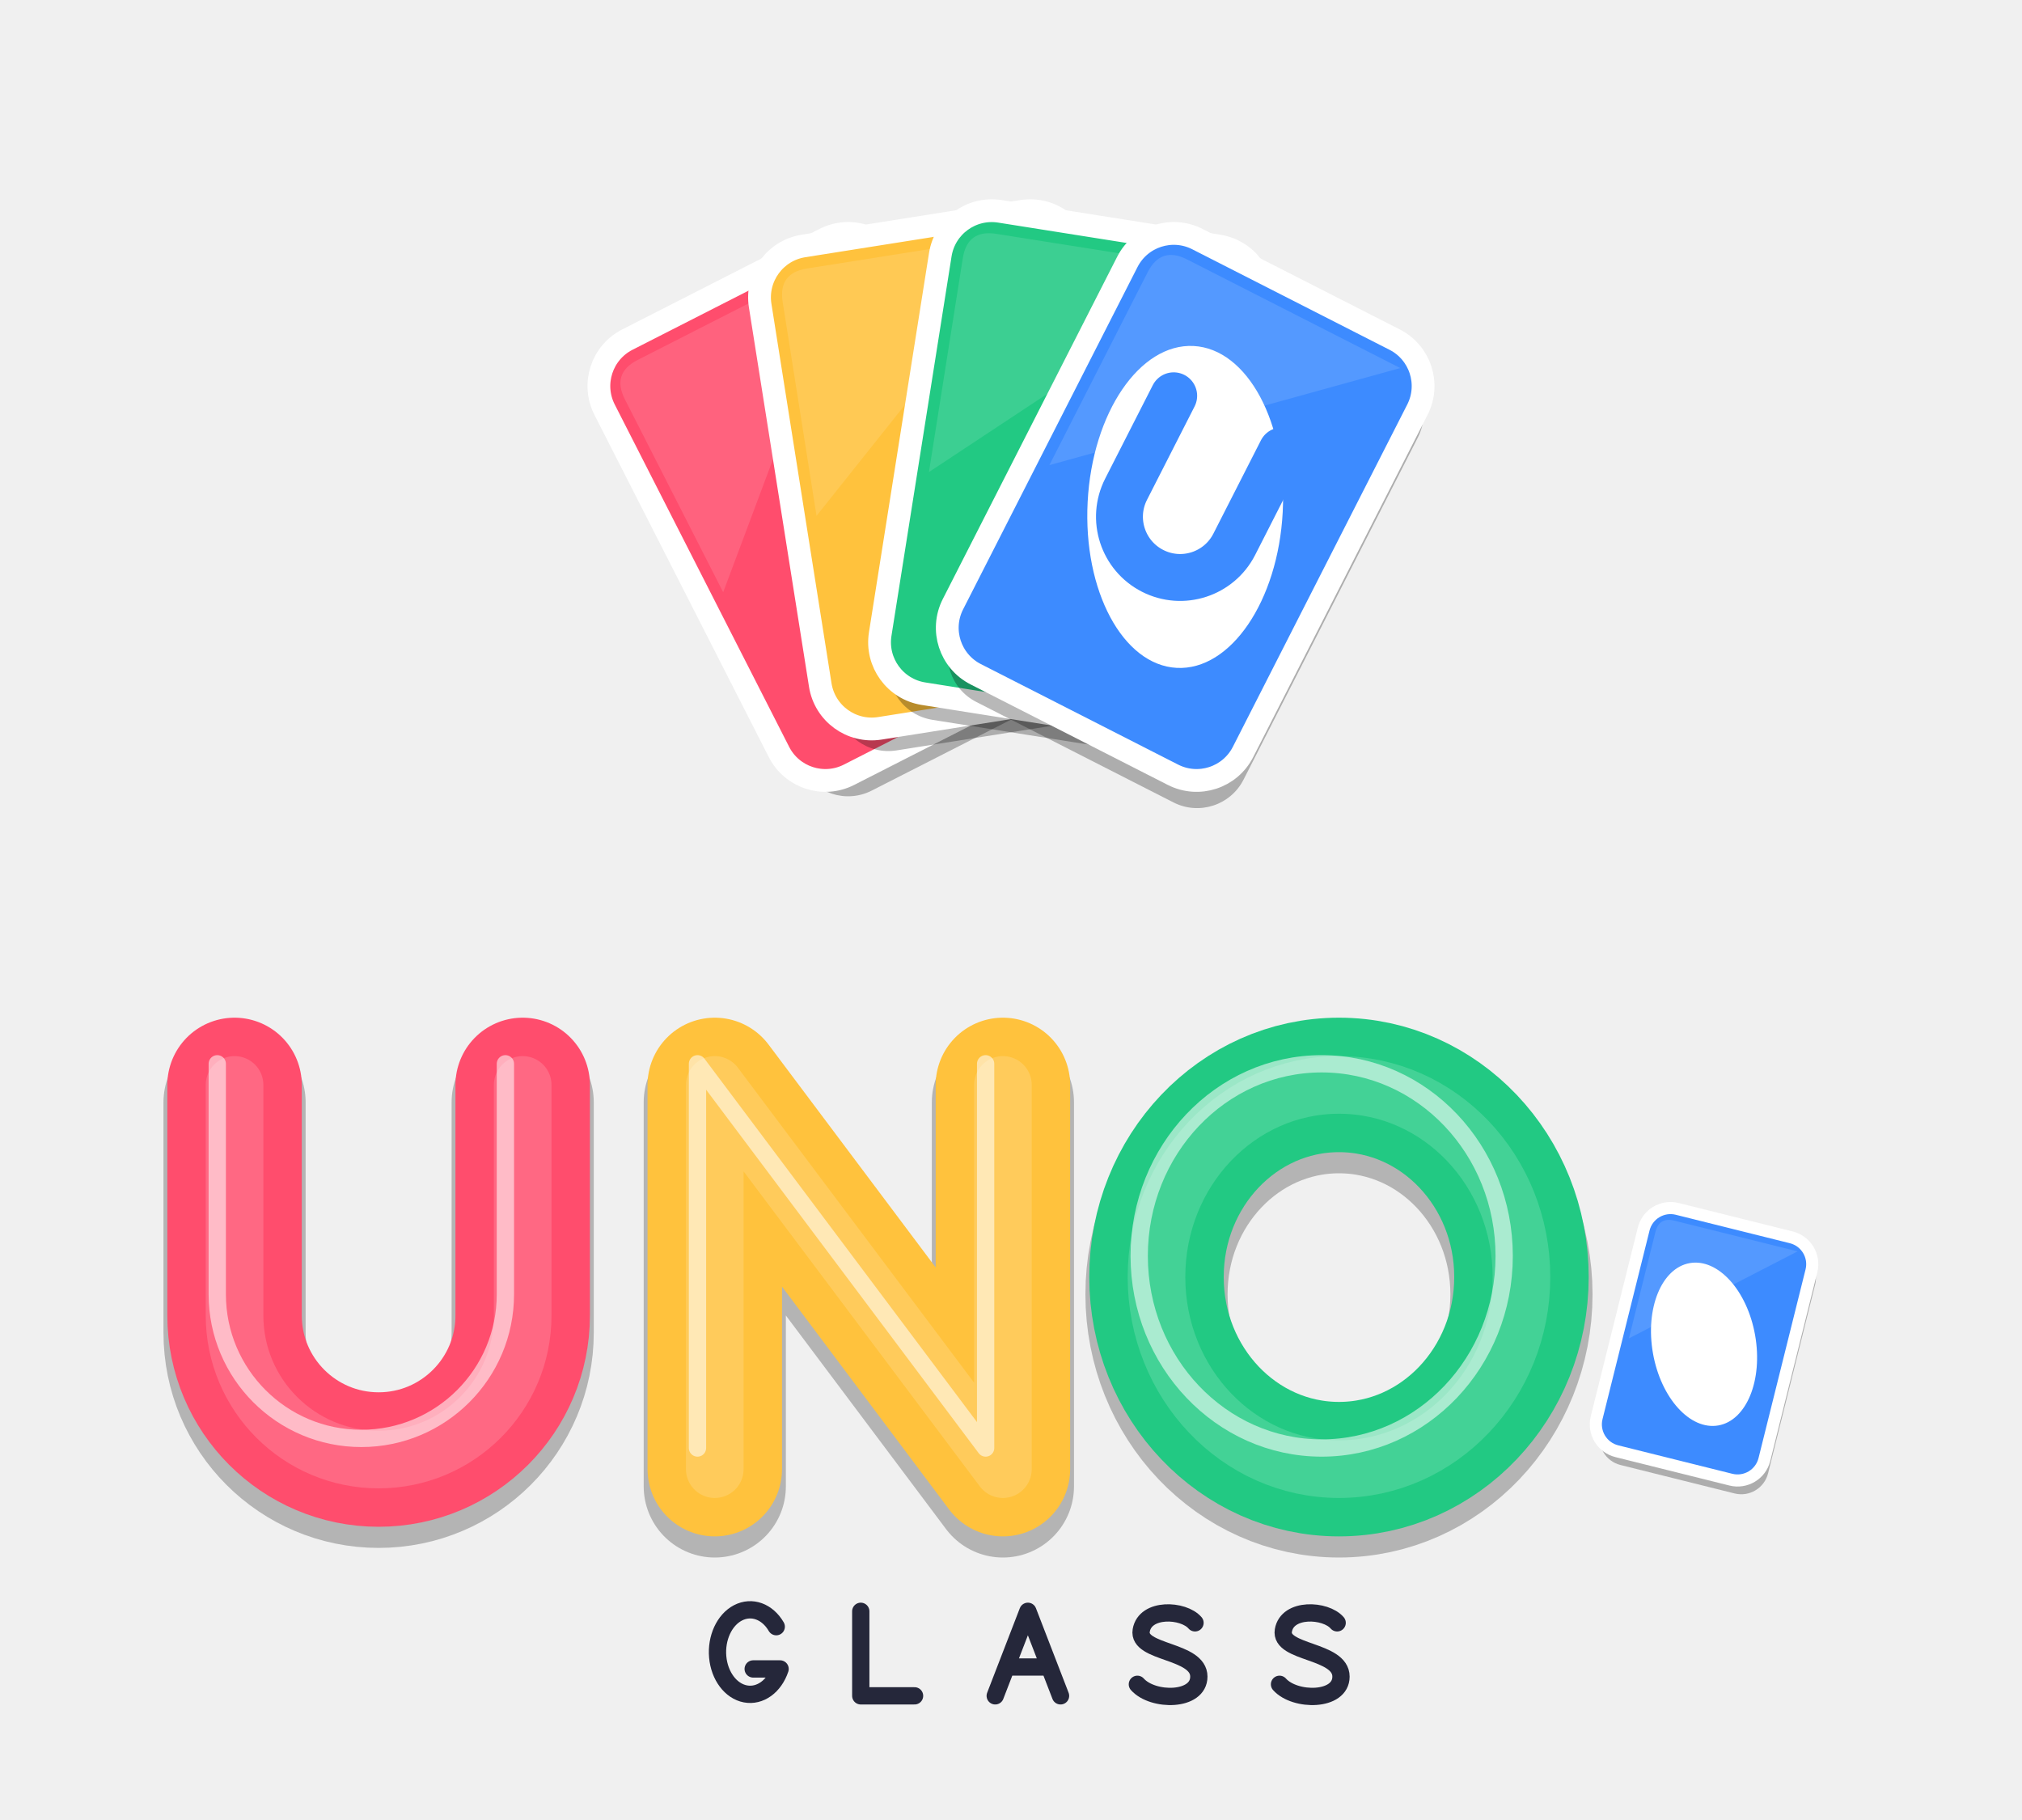
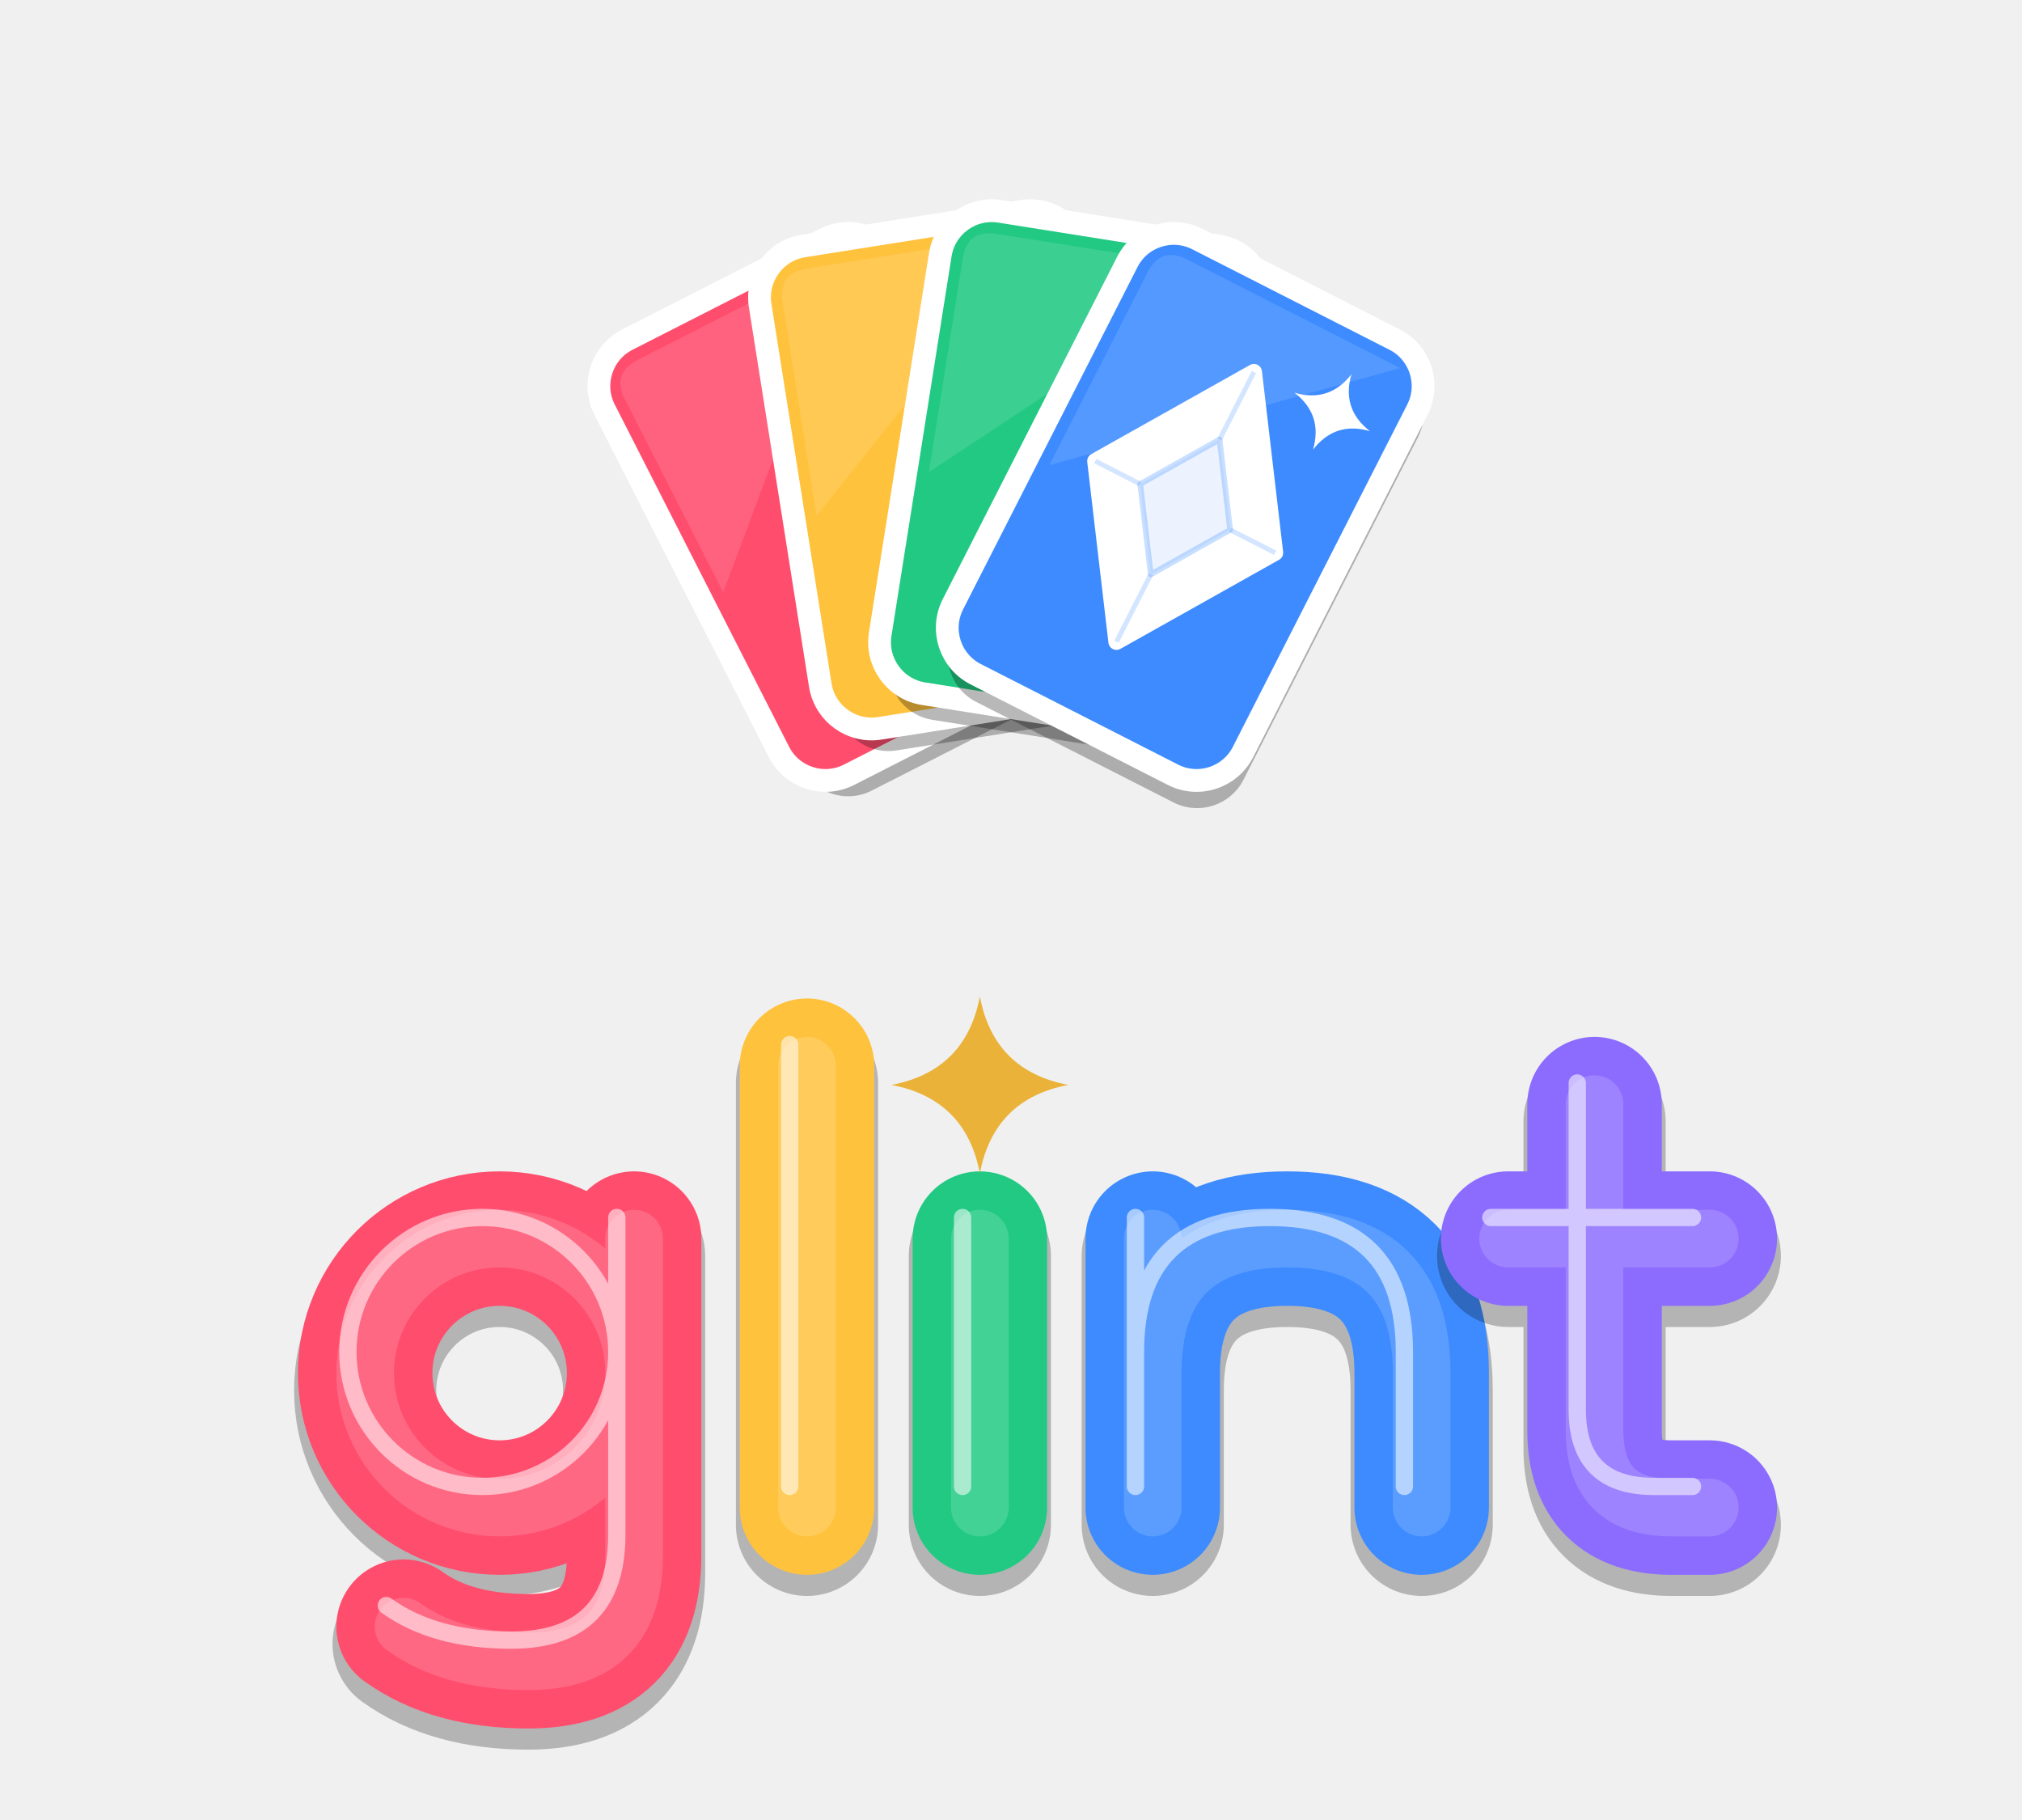
<svg xmlns="http://www.w3.org/2000/svg" width="1000" height="900" viewBox="0 0 1000 900">
  <g transform="rotate(-27 500 419.75)">
    <rect x="425.94" y="121.325" width="161.0" height="241.5" rx="25.76" fill="#000" fill-opacity="0.28" />
    <rect x="419.5" y="109.25" width="161.0" height="241.5" rx="25.76" fill="#FF4D6D" stroke="#FFFFFF" stroke-width="11.27" />
    <path d="M 430.77 135.01 Q 430.77 120.52 445.26 120.52 L 563.595 120.52 L 430.77 242.075 Z" fill="#FFFFFF" fill-opacity="0.12" />
  </g>
  <g transform="rotate(-9 500 419.75)">
    <rect x="425.94" y="121.325" width="161.0" height="241.5" rx="25.76" fill="#000" fill-opacity="0.28" />
    <rect x="419.5" y="109.25" width="161.0" height="241.5" rx="25.76" fill="#FFC23D" stroke="#FFFFFF" stroke-width="11.27" />
    <path d="M 430.77 135.01 Q 430.77 120.52 445.26 120.52 L 563.595 120.52 L 430.77 242.075 Z" fill="#FFFFFF" fill-opacity="0.12" />
  </g>
  <g transform="rotate(9 500 419.75)">
    <rect x="425.94" y="121.325" width="161.0" height="241.5" rx="25.76" fill="#000" fill-opacity="0.28" />
    <rect x="419.5" y="109.25" width="161.0" height="241.5" rx="25.76" fill="#22C983" stroke="#FFFFFF" stroke-width="11.27" />
    <path d="M 430.77 135.01 Q 430.77 120.52 445.26 120.52 L 563.595 120.52 L 430.77 242.075 Z" fill="#FFFFFF" fill-opacity="0.12" />
  </g>
  <g transform="rotate(27 500 419.75)">
    <rect x="425.94" y="121.325" width="161.0" height="241.5" rx="25.76" fill="#000" fill-opacity="0.28" />
    <rect x="419.5" y="109.25" width="161.0" height="241.5" rx="25.76" fill="#3D8BFF" stroke="#FFFFFF" stroke-width="11.27" />
    <path d="M 430.77 135.01 Q 430.77 120.52 445.26 120.52 L 563.595 120.52 L 430.77 242.075 Z" fill="#FFFFFF" fill-opacity="0.12" />
-     <ellipse cx="500.0" cy="230.0" rx="48.3" ry="79.695" transform="rotate(-24 500.0 230.0)" fill="#FFFFFF" />
-     <path d="M 469.983 183.61 V 235.458 A 30.017 30.017 0 0 0 530.017 235.458 V 183.61" fill="none" stroke="#3D8BFF" stroke-width="23.195" stroke-linecap="round" stroke-linejoin="round" />
+     <polygon points="500.0,155.135 549.91,230.0 500.0,304.865 450.09,230.0" fill="#FFFFFF" stroke="#FFFFFF" stroke-width="7.986" stroke-linejoin="round" />
+     <polygon points="500.0,192.567 524.955,230.0 500.0,267.433 475.045,230.0" fill="#3D8BFF" fill-opacity="0.10" stroke="#3D8BFF" stroke-opacity="0.28" stroke-width="2.795" stroke-linejoin="round" />
+     <line x1="500.0" y1="192.567" x2="500.0" y2="155.135" stroke="#3D8BFF" stroke-opacity="0.22" stroke-width="2.396" />
+     <line x1="524.955" y1="230.0" x2="549.91" y2="230.0" stroke="#3D8BFF" stroke-opacity="0.22" stroke-width="2.396" />
+     <line x1="500.0" y1="267.433" x2="500.0" y2="304.865" stroke="#3D8BFF" stroke-opacity="0.22" stroke-width="2.396" />
+     <line x1="475.045" y1="230.0" x2="450.09" y2="230.0" stroke="#3D8BFF" stroke-opacity="0.22" stroke-width="2.396" />
+     <polygon points="500.0,155.135 475.045,230.0 450.09,230.0" fill="#FFFFFF" fill-opacity="0.0" />
+     <path d="M 543.47 134.205 Q 546.819 151.786 564.4 155.135 Q 546.819 158.484 543.47 176.065 Q 540.121 158.484 522.54 155.135 Q 540.121 151.786 543.47 134.205 Z" fill="#FFFFFF" />
  </g>
  <g transform="translate(40 470) scale(0.95)">
-     <path d="M 80 70 V 190 A 75 75 0 0 0 230 190 V 70" fill="none" stroke="#000" stroke-opacity="0.25" stroke-width="74" stroke-linecap="round" stroke-linejoin="round" transform="translate(0 9)" />
-     <path d="M 80 70 V 190 A 75 75 0 0 0 230 190 V 70" fill="none" stroke="#FF4D6D" stroke-width="70" stroke-linecap="round" stroke-linejoin="round" />
-     <path d="M 80 70 V 190 A 75 75 0 0 0 230 190 V 70" fill="none" stroke="#FF7E95" stroke-opacity="0.55" stroke-width="30" stroke-linecap="round" stroke-linejoin="round" />
-     <path d="M 80 70 V 190 A 75 75 0 0 0 230 190 V 70" fill="none" stroke="#FFFFFF" stroke-opacity="0.55" stroke-width="9" stroke-linecap="round" stroke-linejoin="round" transform="translate(-9 -11)" />
-     <path d="M 330 270 V 70 L 480 270 V 70" fill="none" stroke="#000" stroke-opacity="0.25" stroke-width="74" stroke-linecap="round" stroke-linejoin="round" transform="translate(0 9)" />
-     <path d="M 330 270 V 70 L 480 270 V 70" fill="none" stroke="#FFC23D" stroke-width="70" stroke-linecap="round" stroke-linejoin="round" />
-     <path d="M 330 270 V 70 L 480 270 V 70" fill="none" stroke="#FFD373" stroke-opacity="0.55" stroke-width="30" stroke-linecap="round" stroke-linejoin="round" />
-     <path d="M 330 270 V 70 L 480 270 V 70" fill="none" stroke="#FFFFFF" stroke-opacity="0.55" stroke-width="9" stroke-linecap="round" stroke-linejoin="round" transform="translate(-9 -11)" />
-     <path d="M 655 70 A 95 100 0 1 1 654.9 70 Z" fill="none" stroke="#000" stroke-opacity="0.25" stroke-width="74" stroke-linecap="round" stroke-linejoin="round" transform="translate(0 9)" />
-     <path d="M 655 70 A 95 100 0 1 1 654.9 70 Z" fill="none" stroke="#22C983" stroke-width="70" stroke-linecap="round" stroke-linejoin="round" />
-     <path d="M 655 70 A 95 100 0 1 1 654.9 70 Z" fill="none" stroke="#5FD8A5" stroke-opacity="0.55" stroke-width="30" stroke-linecap="round" stroke-linejoin="round" />
-     <path d="M 655 70 A 95 100 0 1 1 654.9 70 Z" fill="none" stroke="#FFFFFF" stroke-opacity="0.55" stroke-width="9" stroke-linecap="round" stroke-linejoin="round" transform="translate(-9 -11)" />
-     <g transform="rotate(14 845 205)">
-       <rect x="803.6" y="146.5" width="90" height="130" rx="14.4" fill="#000" fill-opacity="0.28" />
-       <rect x="800" y="140" width="90" height="130" rx="14.4" fill="#3D8BFF" stroke="#FFFFFF" stroke-width="6.3" />
-       <path d="M 806.3 154.4 Q 806.3 146.3 814.4 146.3 L 880.55 146.3 L 806.3 211.5 Z" fill="#FFFFFF" fill-opacity="0.12" />
-       <ellipse cx="845.0" cy="205.0" rx="27.0" ry="42.9" transform="rotate(-24 845.0 205.0)" fill="#FFFFFF" />
+     <g transform="translate(18 0)">
+       <path d="M 130 220 A 70 70 0 1 0 270 220 A 70 70 0 1 0 130 220 Z M 270 150 V 315 Q 270 370 215 370 Q 175 370 150 352" fill="none" stroke="#000" stroke-opacity="0.25" stroke-width="74" stroke-linecap="round" stroke-linejoin="round" transform="translate(0 9)" />
+       <path d="M 130 220 A 70 70 0 1 0 270 220 A 70 70 0 1 0 130 220 Z M 270 150 V 315 Q 270 370 215 370 Q 175 370 150 352" fill="none" stroke="#FF4D6D" stroke-width="70" stroke-linecap="round" stroke-linejoin="round" />
+       <path d="M 130 220 A 70 70 0 1 0 270 220 A 70 70 0 1 0 130 220 Z M 270 150 V 315 Q 270 370 215 370 Q 175 370 150 352" fill="none" stroke="#FF7E95" stroke-opacity="0.55" stroke-width="30" stroke-linecap="round" stroke-linejoin="round" />
+       <path d="M 130 220 A 70 70 0 1 0 270 220 A 70 70 0 1 0 130 220 Z M 270 150 V 315 Q 270 370 215 370 Q 175 370 150 352" fill="none" stroke="#FFFFFF" stroke-opacity="0.55" stroke-width="9" stroke-linecap="round" stroke-linejoin="round" transform="translate(-9 -11)" />
+       <path d="M 360 60 V 290" fill="none" stroke="#000" stroke-opacity="0.25" stroke-width="74" stroke-linecap="round" stroke-linejoin="round" transform="translate(0 9)" />
+       <path d="M 360 60 V 290" fill="none" stroke="#FFC23D" stroke-width="70" stroke-linecap="round" stroke-linejoin="round" />
+       <path d="M 360 60 V 290" fill="none" stroke="#FFD373" stroke-opacity="0.55" stroke-width="30" stroke-linecap="round" stroke-linejoin="round" />
+       <path d="M 360 60 V 290" fill="none" stroke="#FFFFFF" stroke-opacity="0.55" stroke-width="9" stroke-linecap="round" stroke-linejoin="round" transform="translate(-9 -11)" />
+       <path d="M 450 150 V 290" fill="none" stroke="#000" stroke-opacity="0.25" stroke-width="74" stroke-linecap="round" stroke-linejoin="round" transform="translate(0 9)" />
+       <path d="M 450 150 V 290" fill="none" stroke="#22C983" stroke-width="70" stroke-linecap="round" stroke-linejoin="round" />
+       <path d="M 450 150 V 290" fill="none" stroke="#5FD8A5" stroke-opacity="0.55" stroke-width="30" stroke-linecap="round" stroke-linejoin="round" />
+       <path d="M 450 150 V 290" fill="none" stroke="#FFFFFF" stroke-opacity="0.55" stroke-width="9" stroke-linecap="round" stroke-linejoin="round" transform="translate(-9 -11)" />
+       <path d="M 540 290 V 150 M 540 220 Q 540 150 610 150 Q 680 150 680 220 V 290" fill="none" stroke="#000" stroke-opacity="0.25" stroke-width="74" stroke-linecap="round" stroke-linejoin="round" transform="translate(0 9)" />
+       <path d="M 540 290 V 150 M 540 220 Q 540 150 610 150 Q 680 150 680 220 V 290" fill="none" stroke="#3D8BFF" stroke-width="70" stroke-linecap="round" stroke-linejoin="round" />
+       <path d="M 540 290 V 150 M 540 220 Q 540 150 610 150 Q 680 150 680 220 V 290" fill="none" stroke="#73ABFF" stroke-opacity="0.55" stroke-width="30" stroke-linecap="round" stroke-linejoin="round" />
+       <path d="M 540 290 V 150 M 540 220 Q 540 150 610 150 Q 680 150 680 220 V 290" fill="none" stroke="#FFFFFF" stroke-opacity="0.55" stroke-width="9" stroke-linecap="round" stroke-linejoin="round" transform="translate(-9 -11)" />
+       <path d="M 770 80 V 250 Q 770 290 810 290 H 830 M 725 150 H 830" fill="none" stroke="#000" stroke-opacity="0.25" stroke-width="74" stroke-linecap="round" stroke-linejoin="round" transform="translate(0 9)" />
+       <path d="M 770 80 V 250 Q 770 290 810 290 H 830 M 725 150 H 830" fill="none" stroke="#8B6CFF" stroke-width="70" stroke-linecap="round" stroke-linejoin="round" />
+       <path d="M 770 80 V 250 Q 770 290 810 290 H 830 M 725 150 H 830" fill="none" stroke="#AB95FF" stroke-opacity="0.55" stroke-width="30" stroke-linecap="round" stroke-linejoin="round" />
+       <path d="M 770 80 V 250 Q 770 290 810 290 H 830 M 725 150 H 830" fill="none" stroke="#FFFFFF" stroke-opacity="0.55" stroke-width="9" stroke-linecap="round" stroke-linejoin="round" transform="translate(-9 -11)" />
+       <path d="M 450 24 Q 457.36 62.64 496 70 Q 457.36 77.36 450 116 Q 442.64 77.36 404 70 Q 442.64 62.64 450 24 Z" fill="#EAB238" />
    </g>
-     <path d="M 332 318 A 17 22 0 1 0 334 340 H 320" transform="translate(30 34)" fill="none" stroke="#0B0D22" stroke-opacity="0.88" stroke-width="9" stroke-linecap="round" stroke-linejoin="round" />
-     <path d="M 376 310 V 354 H 404" transform="translate(30 34)" fill="none" stroke="#0B0D22" stroke-opacity="0.88" stroke-width="9" stroke-linecap="round" stroke-linejoin="round" />
-     <path d="M 446 354 L 463 310 L 480 354 M 453 339 H 473" transform="translate(30 34)" fill="none" stroke="#0B0D22" stroke-opacity="0.88" stroke-width="9" stroke-linecap="round" stroke-linejoin="round" />
-     <path d="M 550 316 C 544 309 524 308 522 320 C 520 332 552 330 552 344 C 552 357 528 357 520 348" transform="translate(30 34)" fill="none" stroke="#0B0D22" stroke-opacity="0.88" stroke-width="9" stroke-linecap="round" stroke-linejoin="round" />
-     <path d="M 624 316 C 618 309 598 308 596 320 C 594 332 626 330 626 344 C 626 357 602 357 594 348" transform="translate(30 34)" fill="none" stroke="#0B0D22" stroke-opacity="0.88" stroke-width="9" stroke-linecap="round" stroke-linejoin="round" />
  </g>
</svg>
